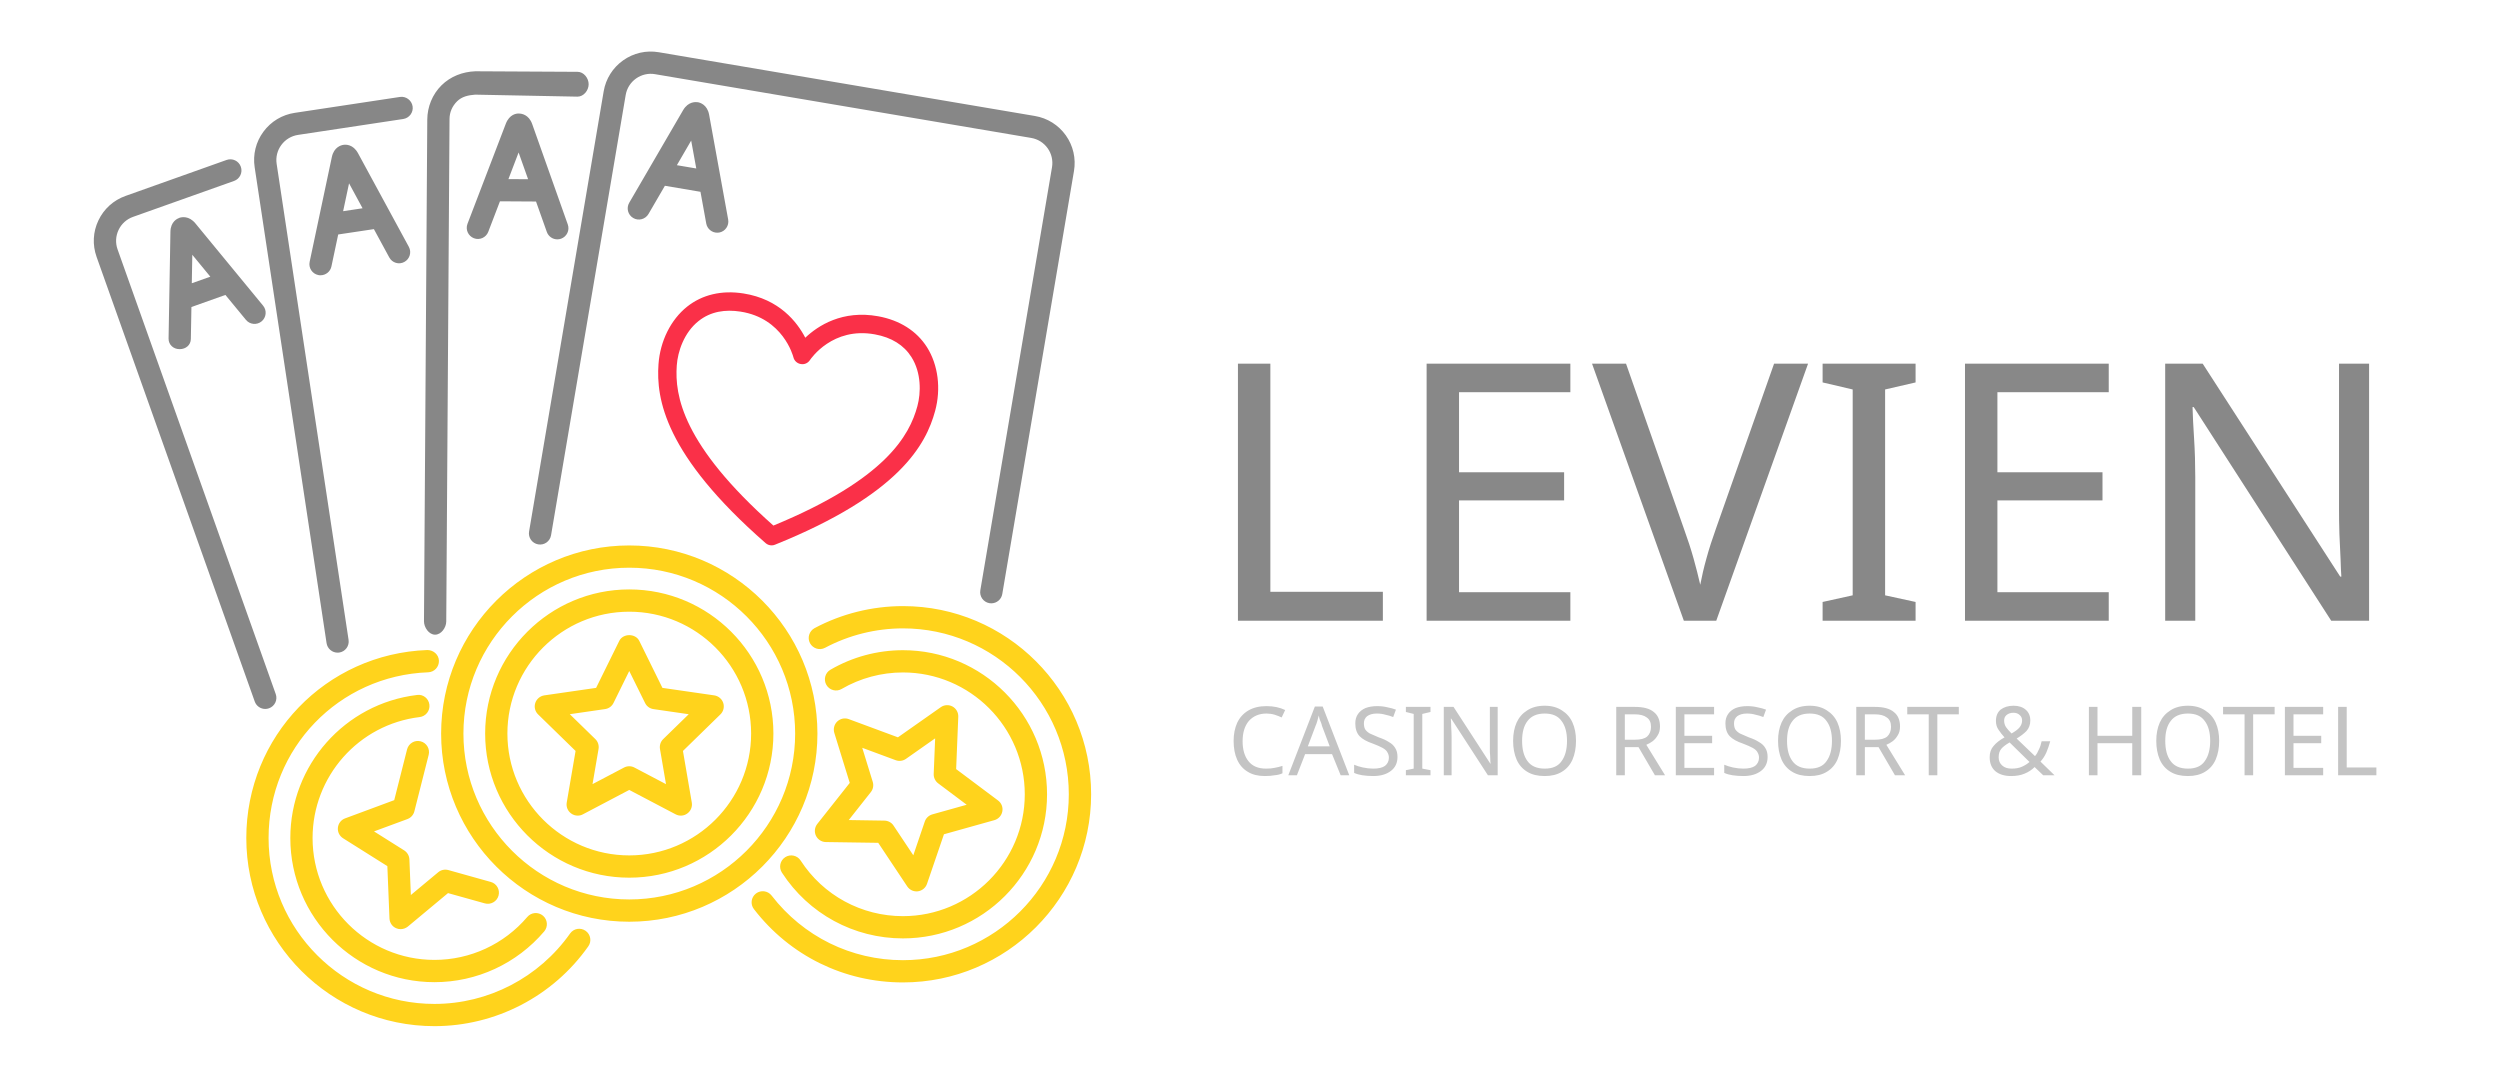
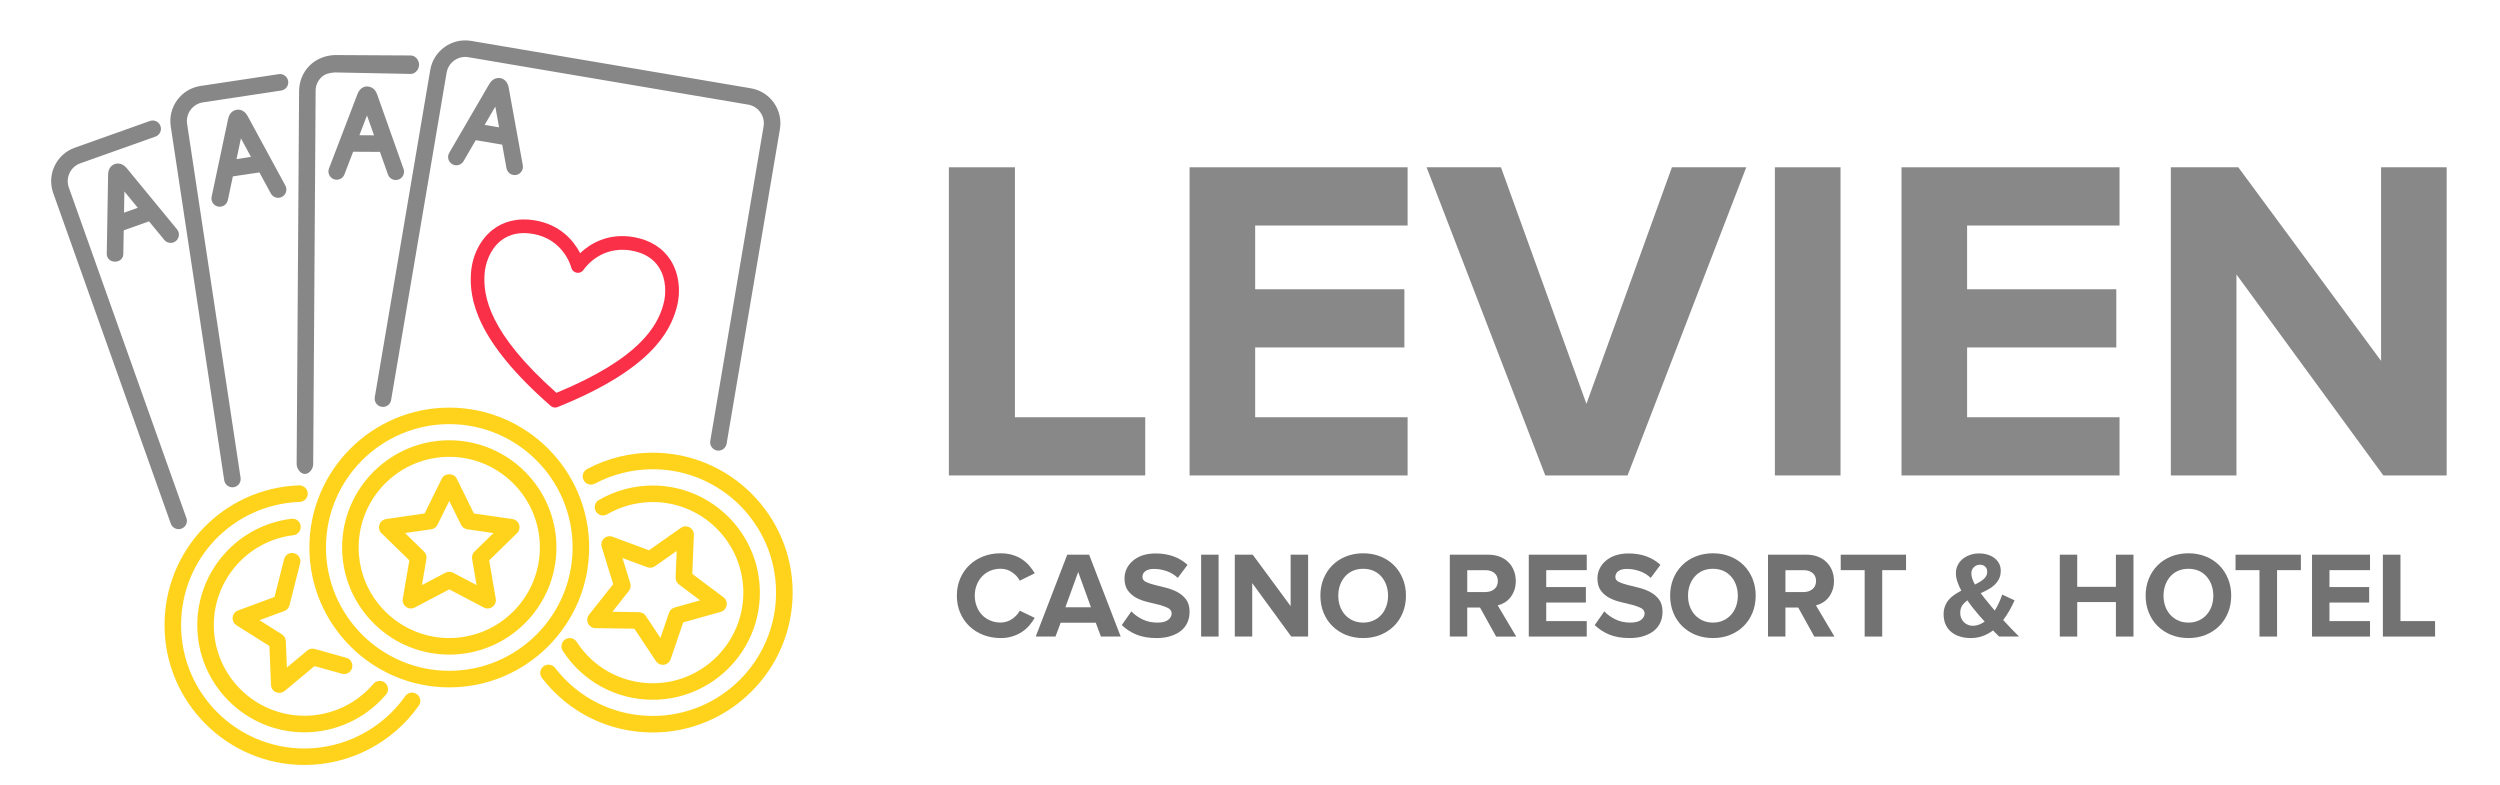
- <svg xmlns="http://www.w3.org/2000/svg" version="1.1" id="Layer_1" x="0px" y="0px" width="100px" height="43.364px" viewBox="0 0 100 43.364" style="enable-background:new 0 0 100 43.364;" xml:space="preserve">
+ <svg xmlns="http://www.w3.org/2000/svg" version="1.1" id="Layer_1" x="0px" y="0px" width="134.5px" height="42.182px" viewBox="0 1.182 134.5 42.182" enable-background="new 0 1.182 134.5 42.182" xml:space="preserve">
  <g>
    <g>
      <g>
-         <path style="fill:#FA3048;" d="M30.865,21.815c-0.087,0-0.173-0.031-0.241-0.091c-4.045-3.536-4.382-5.779-4.284-7.159     c0.065-0.921,0.493-1.78,1.145-2.299c0.604-0.48,1.382-0.665,2.252-0.528c1.439,0.226,2.149,1.145,2.474,1.771     c0.512-0.485,1.487-1.118,2.917-0.858l0,0c0.864,0.158,1.54,0.587,1.954,1.241c0.444,0.705,0.565,1.657,0.323,2.546     c-0.362,1.335-1.42,3.342-6.403,5.349C30.958,21.807,30.911,21.815,30.865,21.815z M27.942,12.842     c-0.582,0.463-0.832,1.22-0.871,1.775c-0.086,1.205,0.226,3.174,3.865,6.406c4.498-1.854,5.443-3.609,5.759-4.775     c0.146-0.537,0.161-1.334-0.236-1.963c-0.303-0.481-0.797-0.789-1.463-0.91c-1.692-0.31-2.56,0.972-2.598,1.027     c-0.08,0.122-0.222,0.188-0.37,0.159c-0.143-0.024-0.258-0.13-0.292-0.272c-0.017-0.063-0.418-1.559-2.113-1.824     C29.014,12.37,28.429,12.454,27.942,12.842z" />
+         <g>
+           <path fill="#FA3048" d="M29.865,23.108c-0.087,0-0.173-0.031-0.241-0.091c-4.045-3.536-4.382-5.779-4.284-7.159      c0.065-0.921,0.493-1.78,1.145-2.299c0.604-0.48,1.382-0.665,2.252-0.528c1.439,0.226,2.149,1.145,2.474,1.771      c0.512-0.485,1.487-1.118,2.917-0.858l0,0c0.864,0.158,1.54,0.587,1.954,1.241c0.444,0.705,0.565,1.657,0.323,2.546      c-0.362,1.335-1.42,3.342-6.403,5.349C29.958,23.1,29.911,23.108,29.865,23.108z M26.942,14.135      c-0.582,0.463-0.832,1.22-0.871,1.775c-0.086,1.205,0.226,3.174,3.865,6.406c4.498-1.854,5.443-3.609,5.759-4.775      c0.146-0.537,0.161-1.334-0.236-1.963c-0.303-0.481-0.797-0.789-1.463-0.91c-1.692-0.31-2.56,0.972-2.598,1.027      c-0.08,0.122-0.222,0.188-0.37,0.159c-0.143-0.024-0.258-0.13-0.292-0.272c-0.017-0.063-0.418-1.559-2.113-1.824      C28.014,13.663,27.429,13.747,26.942,14.135z" />
+         </g>
+       </g>
+     </g>
+     <g>
+       <g>
+         <path fill="#878787" d="M9.61,29.651c-0.183,0-0.355-0.113-0.42-0.296L2.863,11.567c-0.17-0.48-0.146-0.998,0.074-1.458     C3.156,9.648,3.542,9.3,4.022,9.13l4.042-1.439c0.233-0.082,0.487,0.038,0.569,0.271c0.083,0.231-0.039,0.487-0.27,0.569     L4.321,9.968c-0.257,0.092-0.462,0.277-0.578,0.522c-0.117,0.246-0.131,0.523-0.04,0.779l6.327,17.788     c0.082,0.232-0.039,0.486-0.271,0.568C9.71,29.643,9.659,29.651,9.61,29.651z M12.502,27.399c-0.215,0-0.405-0.158-0.439-0.379     L9.186,7.98C9.11,7.475,9.234,6.972,9.537,6.561c0.303-0.41,0.748-0.679,1.252-0.754l4.208-0.636     c0.236-0.038,0.469,0.13,0.507,0.375c0.037,0.244-0.131,0.469-0.375,0.507l-4.208,0.636c-0.268,0.041-0.506,0.184-0.667,0.402     c-0.162,0.219-0.229,0.489-0.188,0.756l2.877,19.041c0.037,0.243-0.131,0.471-0.374,0.507     C12.547,27.398,12.525,27.399,12.502,27.399z M16.404,26.68c-0.001,0-0.002,0-0.003,0c-0.245,0-0.444-0.293-0.442-0.539     l0.132-20.065c0.003-0.51,0.205-1.01,0.568-1.369c0.363-0.359,0.844-0.543,1.354-0.563l4.091,0.022     c0.246,0.001,0.444,0.253,0.442,0.499c-0.001,0.245-0.2,0.494-0.446,0.494c-0.001,0-0.002,0-0.002,0l-4.091-0.08     c-0.272,0.02-0.529,0.075-0.723,0.266c-0.193,0.192-0.301,0.434-0.303,0.706L16.85,26.154     C16.848,26.399,16.649,26.68,16.404,26.68z M38.652,25.426c-0.024,0-0.049-0.004-0.075-0.006     c-0.242-0.041-0.405-0.271-0.364-0.516L41.08,7.984c0.045-0.268-0.016-0.539-0.173-0.76c-0.157-0.221-0.392-0.369-0.66-0.414     L25.201,4.26c-0.267-0.046-0.538,0.017-0.76,0.174c-0.221,0.158-0.369,0.392-0.414,0.661l-2.985,17.608     c-0.041,0.243-0.269,0.407-0.514,0.365c-0.242-0.04-0.407-0.271-0.365-0.515l2.984-17.607c0.086-0.503,0.362-0.942,0.778-1.238     c0.415-0.295,0.92-0.411,1.425-0.326l15.045,2.55c0.503,0.085,0.943,0.361,1.239,0.777c0.294,0.416,0.41,0.922,0.325,1.425     l-2.868,16.921C39.055,25.271,38.865,25.426,38.652,25.426z M9.525,13.521c0.156,0.189,0.129,0.47-0.061,0.627     c-0.19,0.156-0.471,0.13-0.627-0.061L8.016,13.09l-1.359,0.484l-0.023,1.277c-0.003,0.244-0.202,0.408-0.445,0.408     c-0.003,0-0.005,0-0.008,0c-0.246,0-0.442-0.179-0.438-0.424l0.074-4.272c0.007-0.41,0.279-0.528,0.362-0.558     c0.083-0.028,0.375-0.094,0.636,0.222L9.525,13.521z M6.692,11.484l-0.02,1.139l0.741-0.263L6.692,11.484z M15.354,11.167     c0.117,0.216,0.037,0.486-0.179,0.603c-0.215,0.119-0.486,0.04-0.604-0.179l-0.615-1.133l-1.428,0.214l-0.271,1.279     c-0.044,0.209-0.229,0.353-0.436,0.353c-0.03,0-0.062-0.002-0.092-0.009c-0.241-0.052-0.395-0.289-0.343-0.529l0.888-4.193     c0.085-0.401,0.376-0.474,0.464-0.486c0.089-0.016,0.387-0.026,0.583,0.335L15.354,11.167z M12.962,8.626l-0.237,1.115     l0.778-0.117L12.962,8.626z M21.712,10.273c0.083,0.231-0.04,0.487-0.271,0.569c-0.05,0.018-0.1,0.025-0.149,0.025     c-0.183,0-0.354-0.114-0.419-0.296l-0.432-1.217l-1.443-0.009l-0.467,1.22c-0.088,0.229-0.344,0.347-0.575,0.257     c-0.229-0.089-0.345-0.347-0.257-0.575l1.533-4.004c0.147-0.383,0.433-0.418,0.533-0.408c0.088,0.001,0.386,0.034,0.523,0.421     L21.712,10.273z M19.337,8.457l0.787,0.005l-0.38-1.07L19.337,8.457z M28.127,10.076c0.043,0.242-0.117,0.475-0.359,0.519     c-0.026,0.004-0.054,0.006-0.08,0.006c-0.21,0-0.398-0.151-0.438-0.366l-0.231-1.27l-1.423-0.241l-0.657,1.129     c-0.125,0.213-0.397,0.286-0.609,0.161c-0.213-0.124-0.285-0.396-0.162-0.609L26.324,5.7c0.207-0.355,0.507-0.33,0.591-0.318     c0.088,0.016,0.376,0.097,0.45,0.5L28.127,10.076z M26.075,7.901l0.776,0.131l-0.204-1.116L26.075,7.901z" />
+       </g>
+     </g>
+     <g>
+       <g>
+         <g>
+           <path fill="#FFD31C" d="M16.378,42.338c-4.15,0-7.526-3.375-7.526-7.524c0-4.065,3.183-7.371,7.245-7.521      c0.241,0.002,0.452,0.184,0.46,0.429c0.009,0.247-0.183,0.454-0.429,0.463c-3.58,0.132-6.385,3.043-6.385,6.629      c0,3.658,2.976,6.636,6.634,6.636c2.154,0,4.184-1.055,5.427-2.818c0.142-0.2,0.419-0.248,0.621-0.105      c0.201,0.141,0.25,0.421,0.107,0.62C21.124,41.145,18.822,42.338,16.378,42.338z M35.118,40.59      c-2.351,0-4.523-1.067-5.961-2.932c-0.151-0.195-0.114-0.475,0.081-0.625c0.194-0.148,0.475-0.113,0.625,0.08      c1.269,1.643,3.184,2.586,5.256,2.586c3.657,0,6.633-2.978,6.633-6.636s-2.976-6.636-6.633-6.636      c-1.087,0-2.165,0.27-3.116,0.775c-0.218,0.117-0.486,0.032-0.603-0.183c-0.115-0.216-0.033-0.485,0.185-0.604      c1.079-0.574,2.3-0.879,3.535-0.879c4.148,0,7.525,3.375,7.525,7.525C42.643,37.213,39.266,40.59,35.118,40.59z M16.378,40.581      c-3.18,0-5.765-2.586-5.765-5.767c0-2.915,2.179-5.374,5.068-5.722c0.246-0.037,0.466,0.144,0.495,0.387      c0.03,0.246-0.145,0.467-0.389,0.497c-2.441,0.293-4.284,2.374-4.284,4.838c0,2.688,2.187,4.875,4.875,4.875      c1.43,0,2.785-0.626,3.713-1.717c0.159-0.188,0.439-0.21,0.628-0.052c0.188,0.16,0.209,0.44,0.05,0.629      C19.671,39.838,18.07,40.581,16.378,40.581z M35.118,38.829c-1.963,0-3.773-0.982-4.841-2.631      c-0.134-0.207-0.076-0.482,0.131-0.617c0.206-0.135,0.483-0.074,0.617,0.133c0.903,1.395,2.434,2.226,4.093,2.226      c2.687,0,4.873-2.188,4.873-4.873c0-2.688-2.187-4.875-4.873-4.875c-0.864,0-1.711,0.229-2.452,0.66      c-0.212,0.125-0.486,0.053-0.61-0.161c-0.123-0.211-0.052-0.484,0.162-0.607c0.877-0.512,1.879-0.781,2.9-0.781      c3.179,0,5.764,2.587,5.764,5.766C40.881,36.243,38.296,38.829,35.118,38.829z M15.025,38.459c-0.061,0-0.124-0.013-0.181-0.039      c-0.156-0.066-0.257-0.217-0.265-0.389l-0.085-2.094l-1.773-1.116c-0.143-0.091-0.223-0.254-0.205-0.424      c0.018-0.169,0.129-0.312,0.288-0.37l1.965-0.729l0.514-2.031c0.061-0.238,0.305-0.387,0.542-0.322      c0.238,0.059,0.382,0.303,0.322,0.541l-0.572,2.258c-0.036,0.144-0.139,0.258-0.276,0.311l-1.338,0.494l1.207,0.76      c0.124,0.08,0.202,0.214,0.208,0.361l0.058,1.424l1.097-0.913c0.112-0.095,0.264-0.124,0.405-0.085l1.696,0.475      c0.237,0.064,0.375,0.313,0.309,0.549c-0.065,0.236-0.314,0.375-0.548,0.309l-1.472-0.411l-1.61,1.341      C15.229,38.422,15.128,38.459,15.025,38.459z M24.17,38.163c-4.149,0-7.525-3.377-7.525-7.527c0-4.148,3.376-7.524,7.525-7.524      c4.151,0,7.527,3.376,7.527,7.524C31.697,34.786,28.321,38.163,24.17,38.163z M24.17,24c-3.657,0-6.633,2.978-6.633,6.635      c0,3.658,2.976,6.636,6.633,6.636c3.659,0,6.636-2.978,6.636-6.636S27.829,24,24.17,24z M35.661,36.95      c-0.148,0-0.287-0.074-0.371-0.199l-1.161-1.744l-2.097-0.031c-0.167-0.002-0.322-0.102-0.395-0.254      c-0.072-0.153-0.052-0.334,0.053-0.469l1.3-1.644l-0.618-2.002c-0.049-0.162-0.003-0.339,0.119-0.455      c0.124-0.116,0.302-0.153,0.461-0.094l1.965,0.728l1.714-1.205c0.14-0.099,0.321-0.107,0.469-0.027      c0.149,0.082,0.238,0.24,0.231,0.41l-0.085,2.094l1.677,1.256c0.136,0.104,0.203,0.271,0.17,0.438      c-0.031,0.168-0.155,0.303-0.317,0.349l-2.018,0.565l-0.678,1.982c-0.055,0.161-0.196,0.275-0.365,0.299      C35.699,36.946,35.681,36.95,35.661,36.95z M32.95,34.094l1.428,0.023c0.146,0.004,0.283,0.075,0.363,0.198l0.791,1.188      l0.46-1.352c0.047-0.138,0.16-0.244,0.302-0.285l1.374-0.385l-1.141-0.855c-0.117-0.088-0.184-0.229-0.179-0.375l0.058-1.426      l-1.167,0.82c-0.12,0.084-0.273,0.105-0.411,0.055l-1.338-0.496l0.42,1.362c0.043,0.142,0.015,0.293-0.076,0.408L32.95,34.094z       M24.17,36.4c-3.178,0-5.764-2.586-5.764-5.765c0-3.18,2.586-5.766,5.764-5.766c3.18,0,5.766,2.586,5.766,5.766      C29.936,33.814,27.35,36.4,24.17,36.4z M24.17,25.76c-2.687,0-4.874,2.188-4.874,4.875c0,2.687,2.187,4.873,4.874,4.873      c2.689,0,4.875-2.188,4.875-4.873C29.044,27.948,26.859,25.76,24.17,25.76z M22.109,33.918c-0.092,0-0.185-0.028-0.262-0.086      c-0.138-0.1-0.207-0.268-0.178-0.436l0.354-2.066l-1.5-1.463c-0.121-0.117-0.165-0.293-0.112-0.455      c0.052-0.16,0.192-0.279,0.36-0.305l2.073-0.3l0.927-1.88c0.151-0.307,0.649-0.307,0.8,0l0.926,1.88l2.074,0.3      c0.168,0.025,0.307,0.145,0.359,0.305c0.052,0.162,0.008,0.338-0.113,0.455l-1.499,1.463l0.354,2.066      c0.028,0.168-0.041,0.336-0.179,0.436c-0.136,0.102-0.318,0.113-0.468,0.033L24.17,32.89l-1.854,0.976      C22.251,33.902,22.18,33.918,22.109,33.918z M24.17,31.943c0.071,0,0.143,0.017,0.208,0.052l1.262,0.664l-0.241-1.406      c-0.023-0.144,0.023-0.293,0.128-0.395l1.022-0.996l-1.411-0.205c-0.145-0.021-0.271-0.111-0.335-0.244l-0.633-1.279      l-0.63,1.279c-0.065,0.133-0.191,0.223-0.335,0.243l-1.413,0.205l1.022,0.996c0.105,0.103,0.152,0.251,0.128,0.394l-0.241,1.408      l1.262-0.664C24.027,31.959,24.099,31.943,24.17,31.943z M23.14,29.315h0.006H23.14z" />
+         </g>
      </g>
    </g>
  </g>
  <g>
-     <g>
-       <path style="fill:#878787;" d="M10.61,28.358c-0.183,0-0.355-0.113-0.42-0.296L3.863,10.274c-0.17-0.48-0.146-0.998,0.074-1.458    c0.219-0.461,0.605-0.809,1.085-0.979l4.042-1.439c0.233-0.082,0.487,0.038,0.569,0.271c0.083,0.231-0.039,0.487-0.27,0.569    L5.321,8.675C5.064,8.767,4.859,8.952,4.743,9.197C4.626,9.443,4.612,9.72,4.703,9.976l6.327,17.788    c0.082,0.233-0.039,0.486-0.271,0.568C10.71,28.35,10.659,28.358,10.61,28.358z M13.502,26.106c-0.215,0-0.405-0.158-0.439-0.379    l-2.877-19.04c-0.076-0.505,0.048-1.008,0.351-1.419c0.303-0.41,0.748-0.679,1.252-0.754l4.208-0.636    c0.236-0.038,0.469,0.13,0.507,0.375c0.037,0.244-0.131,0.469-0.375,0.507l-4.208,0.636c-0.268,0.041-0.506,0.184-0.667,0.402    c-0.162,0.219-0.229,0.489-0.188,0.756l2.877,19.041c0.037,0.244-0.131,0.471-0.374,0.507    C13.547,26.105,13.525,26.106,13.502,26.106z M17.404,25.387c-0.001,0-0.002,0-0.003,0c-0.245,0-0.444-0.293-0.442-0.539    l0.132-20.065c0.003-0.51,0.205-1.01,0.568-1.369c0.363-0.359,0.844-0.543,1.354-0.563l4.091,0.022    c0.246,0.001,0.444,0.253,0.442,0.499c-0.001,0.245-0.2,0.494-0.446,0.494c-0.001,0-0.002,0-0.002,0l-4.091-0.08    c-0.272,0.02-0.529,0.075-0.723,0.266c-0.193,0.192-0.301,0.434-0.303,0.706L17.85,24.861    C17.848,25.106,17.649,25.387,17.404,25.387z M39.652,24.133c-0.024,0-0.049-0.003-0.075-0.006    c-0.242-0.041-0.405-0.271-0.364-0.515L42.08,6.691c0.045-0.268-0.016-0.539-0.173-0.76c-0.157-0.221-0.392-0.369-0.66-0.414    l-15.046-2.55c-0.267-0.046-0.538,0.017-0.76,0.174c-0.221,0.158-0.369,0.392-0.414,0.661L22.042,21.41    c-0.041,0.243-0.269,0.407-0.514,0.365c-0.242-0.04-0.407-0.271-0.365-0.514l2.984-17.608c0.086-0.503,0.362-0.942,0.778-1.238    c0.415-0.295,0.92-0.411,1.425-0.326l15.045,2.55C41.898,4.724,42.338,5,42.634,5.416c0.294,0.416,0.41,0.922,0.325,1.425    l-2.868,16.921C40.055,23.978,39.865,24.133,39.652,24.133z M10.525,12.228c0.156,0.189,0.129,0.47-0.061,0.627    c-0.19,0.156-0.471,0.13-0.627-0.061l-0.821-0.997l-1.359,0.484l-0.023,1.277c-0.003,0.244-0.202,0.408-0.445,0.408    c-0.003,0-0.005,0-0.008,0c-0.246,0-0.442-0.179-0.438-0.424l0.074-4.272C6.824,8.86,7.096,8.742,7.179,8.712    c0.083-0.028,0.375-0.094,0.636,0.222L10.525,12.228z M7.692,10.191l-0.02,1.139l0.741-0.263L7.692,10.191z M16.354,9.874    c0.117,0.216,0.037,0.486-0.179,0.603c-0.215,0.119-0.486,0.04-0.604-0.179l-0.615-1.133l-1.428,0.214l-0.271,1.279    c-0.044,0.209-0.229,0.353-0.436,0.353c-0.03,0-0.062-0.002-0.092-0.009c-0.241-0.052-0.395-0.289-0.343-0.529l0.888-4.193    c0.085-0.401,0.376-0.474,0.464-0.486c0.089-0.016,0.387-0.026,0.583,0.335L16.354,9.874z M13.962,7.333l-0.237,1.115l0.778-0.117    L13.962,7.333z M22.712,8.98c0.083,0.231-0.04,0.487-0.271,0.569c-0.05,0.018-0.1,0.025-0.149,0.025    c-0.183,0-0.354-0.114-0.419-0.296l-0.432-1.217l-1.443-0.009l-0.467,1.22c-0.088,0.229-0.344,0.347-0.575,0.257    c-0.229-0.089-0.345-0.347-0.257-0.575l1.533-4.004c0.147-0.383,0.433-0.418,0.533-0.408c0.088,0.001,0.386,0.034,0.523,0.421    L22.712,8.98z M20.337,7.164l0.787,0.005l-0.38-1.07L20.337,7.164z M29.127,8.783c0.043,0.242-0.117,0.475-0.359,0.519    c-0.026,0.004-0.054,0.006-0.08,0.006c-0.21,0-0.398-0.151-0.438-0.366l-0.231-1.27l-1.423-0.241L25.939,8.56    c-0.125,0.213-0.397,0.286-0.609,0.161c-0.213-0.124-0.285-0.396-0.162-0.609l2.156-3.705c0.207-0.355,0.507-0.33,0.591-0.318    c0.088,0.016,0.376,0.097,0.45,0.5L29.127,8.783z M27.075,6.608l0.776,0.131l-0.204-1.116L27.075,6.608z" />
+     <g enable-background="new    ">
+       <path fill="#888888" d="M51.049,26.761V10.182h3.554V23.63h7.011v3.131H51.049z" />
+       <path fill="#888888" d="M63.999,26.761V10.182h11.73v3.133h-8.201v3.429h8.028v3.131h-8.028v3.755h8.201v3.131H63.999z" />
+       <path fill="#888888" d="M83.137,26.761L76.75,10.182h4.001l4.599,12.727l4.599-12.727h4l-6.386,16.579H83.137z" />
+       <path fill="#888888" d="M95.489,26.761V10.182h3.531v16.579H95.489z" />
+       <path fill="#888888" d="M102.301,26.761V10.182h11.73v3.133h-8.201v3.429h8.027v3.131h-8.027v3.755h8.201v3.131H102.301z" />
+       <path fill="#888888" d="M128.224,26.761l-7.903-10.813v10.813h-3.53V10.182h3.63l7.681,10.414V10.182h3.529v16.579H128.224z" />
+     </g>
+     <g enable-background="new    ">
+       <path fill="#727272" d="M53.831,35.51c-0.33,0-0.639-0.058-0.925-0.166c-0.287-0.111-0.535-0.266-0.746-0.465    c-0.212-0.202-0.378-0.441-0.499-0.721c-0.121-0.28-0.182-0.59-0.182-0.931c0-0.337,0.061-0.647,0.182-0.927    c0.121-0.28,0.287-0.519,0.499-0.721c0.211-0.199,0.459-0.354,0.746-0.466c0.286-0.111,0.595-0.164,0.925-0.164    c0.242,0,0.458,0.03,0.65,0.091c0.192,0.057,0.362,0.138,0.513,0.238c0.149,0.102,0.279,0.22,0.391,0.348    c0.107,0.131,0.203,0.263,0.284,0.4l-0.807,0.396c-0.093-0.18-0.232-0.331-0.418-0.456c-0.184-0.124-0.388-0.185-0.613-0.185    c-0.203,0-0.388,0.037-0.558,0.107c-0.171,0.074-0.317,0.176-0.44,0.307c-0.122,0.128-0.219,0.283-0.286,0.459    c-0.069,0.175-0.104,0.367-0.104,0.572c0,0.209,0.034,0.401,0.104,0.579c0.067,0.18,0.164,0.331,0.286,0.459    c0.123,0.129,0.27,0.229,0.44,0.3c0.17,0.075,0.354,0.111,0.558,0.111c0.226,0,0.43-0.064,0.613-0.186    c0.186-0.125,0.325-0.276,0.418-0.454l0.807,0.388c-0.081,0.138-0.177,0.269-0.284,0.4c-0.111,0.129-0.241,0.246-0.391,0.347    c-0.15,0.102-0.32,0.183-0.513,0.243C54.289,35.48,54.073,35.51,53.831,35.51z" />
+       <path fill="#727272" d="M59.229,35.429l-0.277-0.745h-1.889l-0.278,0.745h-1.063l1.696-4.405h1.177l1.698,4.405H59.229z     M58.007,31.955l-0.688,1.897h1.375L58.007,31.955z" />
+       <path fill="#727272" d="M62.229,35.51c-0.428,0-0.795-0.064-1.101-0.192s-0.563-0.297-0.775-0.509l0.515-0.735    c0.153,0.166,0.352,0.307,0.586,0.425c0.24,0.118,0.51,0.179,0.814,0.179c0.265,0,0.456-0.05,0.581-0.148    c0.123-0.102,0.186-0.212,0.186-0.34s-0.064-0.227-0.188-0.293c-0.125-0.064-0.283-0.121-0.468-0.172    c-0.189-0.048-0.392-0.099-0.612-0.149c-0.221-0.05-0.423-0.124-0.611-0.219c-0.188-0.098-0.344-0.229-0.469-0.394    c-0.125-0.165-0.188-0.388-0.188-0.664c0-0.186,0.039-0.357,0.115-0.52c0.077-0.161,0.188-0.303,0.332-0.425    c0.143-0.124,0.317-0.222,0.523-0.293c0.209-0.067,0.441-0.104,0.7-0.104c0.701,0,1.274,0.206,1.72,0.614l-0.523,0.7    c-0.182-0.165-0.384-0.29-0.608-0.367c-0.224-0.074-0.448-0.115-0.673-0.115c-0.198,0-0.354,0.041-0.46,0.118    c-0.108,0.081-0.162,0.186-0.162,0.316c0,0.115,0.063,0.206,0.188,0.267c0.129,0.061,0.283,0.115,0.473,0.162    c0.187,0.047,0.39,0.098,0.609,0.151c0.217,0.055,0.421,0.132,0.608,0.232c0.188,0.099,0.345,0.232,0.47,0.397    c0.126,0.17,0.188,0.389,0.188,0.661c0,0.202-0.036,0.392-0.108,0.563c-0.073,0.172-0.184,0.319-0.332,0.444    c-0.149,0.125-0.335,0.226-0.558,0.297C62.783,35.473,62.523,35.51,62.229,35.51z" />
+       <path fill="#727272" d="M64.621,35.429v-4.405h0.939v4.405H64.621z" />
+       <path fill="#727272" d="M69.47,35.429l-2.1-2.875v2.875h-0.938v-4.405h0.964l2.04,2.767v-2.767h0.941v4.405H69.47z" />
+       <path fill="#727272" d="M73.342,35.51c-0.335,0-0.644-0.058-0.927-0.168c-0.279-0.115-0.523-0.271-0.728-0.473    c-0.206-0.202-0.366-0.444-0.48-0.725c-0.114-0.279-0.17-0.587-0.17-0.917s0.056-0.633,0.17-0.913    c0.114-0.279,0.274-0.522,0.48-0.725c0.204-0.203,0.448-0.36,0.728-0.472c0.283-0.111,0.592-0.168,0.927-0.168    c0.331,0,0.638,0.057,0.917,0.168c0.283,0.111,0.525,0.269,0.731,0.472c0.206,0.202,0.364,0.445,0.479,0.725    c0.115,0.28,0.172,0.583,0.172,0.913s-0.057,0.638-0.172,0.917c-0.114,0.28-0.272,0.522-0.479,0.725s-0.448,0.357-0.731,0.473    C73.979,35.453,73.673,35.51,73.342,35.51z M73.342,34.677c0.202,0,0.386-0.036,0.552-0.114c0.165-0.074,0.305-0.176,0.42-0.304    c0.113-0.127,0.204-0.279,0.267-0.454c0.063-0.176,0.097-0.368,0.097-0.577c0-0.205-0.034-0.397-0.097-0.572    c-0.063-0.176-0.153-0.331-0.267-0.459c-0.115-0.131-0.255-0.232-0.42-0.307c-0.166-0.07-0.35-0.107-0.552-0.107    c-0.208,0-0.394,0.037-0.56,0.107c-0.165,0.074-0.303,0.176-0.418,0.307c-0.113,0.128-0.204,0.283-0.269,0.459    c-0.064,0.175-0.095,0.367-0.095,0.572c0,0.209,0.03,0.401,0.095,0.577c0.064,0.175,0.155,0.327,0.269,0.454    c0.115,0.128,0.253,0.229,0.418,0.304C72.948,34.641,73.134,34.677,73.342,34.677z" />
+       <path fill="#727272" d="M80.491,35.429l-0.867-1.563h-0.687v1.563H78v-4.405h2.061c0.23,0,0.436,0.034,0.619,0.104    c0.183,0.07,0.339,0.168,0.468,0.297c0.131,0.128,0.229,0.279,0.297,0.451c0.069,0.176,0.104,0.364,0.104,0.566    c0,0.195-0.029,0.364-0.086,0.516c-0.058,0.148-0.132,0.279-0.222,0.388c-0.089,0.107-0.193,0.196-0.312,0.263    c-0.114,0.067-0.232,0.115-0.352,0.142l0.997,1.679H80.491z M79.928,33.033c0.186,0,0.341-0.054,0.467-0.158    c0.127-0.104,0.189-0.249,0.189-0.438c0-0.182-0.063-0.323-0.189-0.428c-0.126-0.102-0.281-0.152-0.467-0.152h-0.99v1.177H79.928z    " />
+       <path fill="#727272" d="M82.248,35.429v-4.405h3.119v0.832h-2.18v0.91h2.133v0.833h-2.133v0.998h2.18v0.832H82.248z" />
+       <path fill="#727272" d="M87.674,35.51c-0.429,0-0.796-0.064-1.103-0.192c-0.306-0.128-0.563-0.297-0.775-0.509l0.516-0.735    c0.153,0.166,0.351,0.307,0.587,0.425c0.238,0.118,0.509,0.179,0.813,0.179c0.265,0,0.457-0.05,0.582-0.148    c0.122-0.102,0.185-0.212,0.185-0.34s-0.063-0.227-0.188-0.293c-0.125-0.064-0.283-0.121-0.469-0.172    c-0.188-0.048-0.392-0.099-0.611-0.149c-0.221-0.05-0.423-0.124-0.612-0.219c-0.187-0.098-0.344-0.229-0.469-0.394    c-0.124-0.165-0.188-0.388-0.188-0.664c0-0.186,0.039-0.357,0.117-0.52c0.075-0.161,0.187-0.303,0.33-0.425    c0.143-0.124,0.318-0.222,0.524-0.293c0.208-0.067,0.44-0.104,0.701-0.104c0.7,0,1.273,0.206,1.718,0.614l-0.521,0.7    c-0.183-0.165-0.385-0.29-0.608-0.367c-0.225-0.074-0.45-0.115-0.675-0.115c-0.197,0-0.352,0.041-0.46,0.118    c-0.107,0.081-0.162,0.186-0.162,0.316c0,0.115,0.064,0.206,0.189,0.267c0.128,0.061,0.283,0.115,0.472,0.162    c0.188,0.047,0.392,0.098,0.609,0.151c0.218,0.055,0.422,0.132,0.608,0.232c0.188,0.099,0.346,0.232,0.471,0.397    c0.127,0.17,0.189,0.389,0.189,0.661c0,0.202-0.038,0.392-0.11,0.563c-0.073,0.172-0.184,0.319-0.332,0.444    c-0.147,0.125-0.333,0.226-0.556,0.297C88.226,35.473,87.967,35.51,87.674,35.51z" />
+       <path fill="#727272" d="M92.159,35.51c-0.336,0-0.644-0.058-0.927-0.168c-0.28-0.115-0.524-0.271-0.729-0.473    c-0.205-0.202-0.365-0.444-0.48-0.725c-0.113-0.279-0.17-0.587-0.17-0.917s0.057-0.633,0.17-0.913    c0.115-0.279,0.275-0.522,0.48-0.725c0.204-0.203,0.448-0.36,0.729-0.472c0.283-0.111,0.591-0.168,0.927-0.168    c0.33,0,0.638,0.057,0.917,0.168c0.282,0.111,0.525,0.269,0.73,0.472c0.206,0.202,0.364,0.445,0.479,0.725    c0.114,0.28,0.172,0.583,0.172,0.913s-0.058,0.638-0.172,0.917c-0.115,0.28-0.273,0.522-0.479,0.725    c-0.205,0.202-0.448,0.357-0.73,0.473C92.797,35.453,92.489,35.51,92.159,35.51z M92.159,34.677c0.202,0,0.386-0.036,0.551-0.114    c0.166-0.074,0.305-0.176,0.42-0.304c0.115-0.127,0.204-0.279,0.269-0.454c0.062-0.176,0.096-0.368,0.096-0.577    c0-0.205-0.034-0.397-0.096-0.572c-0.064-0.176-0.153-0.331-0.269-0.459c-0.115-0.131-0.254-0.232-0.42-0.307    c-0.165-0.07-0.349-0.107-0.551-0.107c-0.209,0-0.395,0.037-0.56,0.107c-0.165,0.074-0.304,0.176-0.418,0.307    c-0.114,0.128-0.205,0.283-0.27,0.459c-0.064,0.175-0.095,0.367-0.095,0.572c0,0.209,0.03,0.401,0.095,0.577    c0.064,0.175,0.155,0.327,0.27,0.454c0.114,0.128,0.253,0.229,0.418,0.304C91.765,34.641,91.95,34.677,92.159,34.677z" />
+       <path fill="#727272" d="M97.608,35.429l-0.864-1.563h-0.688v1.563h-0.938v-4.405h2.063c0.229,0,0.436,0.034,0.617,0.104    c0.183,0.07,0.34,0.168,0.469,0.297c0.132,0.128,0.229,0.279,0.298,0.451c0.069,0.176,0.103,0.364,0.103,0.566    c0,0.195-0.03,0.364-0.087,0.516c-0.058,0.148-0.13,0.279-0.22,0.388c-0.091,0.107-0.194,0.196-0.312,0.263    c-0.116,0.067-0.234,0.115-0.352,0.142l0.997,1.679H97.608z M97.048,33.033c0.186,0,0.341-0.054,0.468-0.158    c0.123-0.104,0.188-0.249,0.188-0.438c0-0.182-0.064-0.323-0.188-0.428c-0.127-0.102-0.282-0.152-0.468-0.152h-0.991v1.177H97.048    z" />
+       <path fill="#727272" d="M100.319,35.429v-3.573H99.03v-0.832h3.515v0.832h-1.282v3.573H100.319z" />
+       <path fill="#727272" d="M107.552,35.429c-0.091-0.087-0.202-0.198-0.33-0.331c-0.165,0.129-0.35,0.229-0.546,0.301    c-0.199,0.074-0.418,0.111-0.656,0.111c-0.202,0-0.392-0.027-0.567-0.081c-0.176-0.051-0.331-0.132-0.462-0.236    c-0.134-0.107-0.236-0.238-0.312-0.4c-0.074-0.162-0.113-0.348-0.113-0.56c0-0.165,0.026-0.313,0.077-0.445    c0.051-0.128,0.12-0.245,0.208-0.347c0.089-0.102,0.19-0.189,0.305-0.267c0.115-0.078,0.236-0.148,0.362-0.216    c-0.088-0.161-0.158-0.323-0.211-0.482c-0.054-0.158-0.08-0.313-0.08-0.461c0-0.151,0.032-0.29,0.094-0.418s0.148-0.24,0.26-0.334    c0.112-0.095,0.246-0.169,0.397-0.222c0.151-0.059,0.32-0.085,0.506-0.085c0.153,0,0.3,0.021,0.441,0.064    c0.142,0.04,0.265,0.101,0.371,0.182c0.104,0.077,0.188,0.175,0.251,0.29c0.063,0.114,0.093,0.246,0.093,0.397    c0,0.165-0.03,0.311-0.093,0.435c-0.063,0.121-0.144,0.232-0.244,0.327c-0.102,0.095-0.216,0.179-0.344,0.246    c-0.129,0.07-0.26,0.138-0.397,0.198c0.066,0.089,0.131,0.176,0.195,0.257c0.063,0.08,0.124,0.155,0.182,0.22    c0.124,0.157,0.249,0.313,0.378,0.458c0.091-0.146,0.172-0.294,0.238-0.445c0.069-0.148,0.124-0.286,0.164-0.415l0.667,0.311    c-0.079,0.175-0.17,0.354-0.271,0.536c-0.101,0.178-0.216,0.354-0.343,0.522c0.131,0.145,0.269,0.29,0.409,0.438    c0.142,0.148,0.288,0.301,0.443,0.452H107.552z M106.14,34.849c0.114,0,0.224-0.02,0.33-0.061c0.104-0.04,0.206-0.095,0.304-0.165    c-0.102-0.111-0.196-0.216-0.28-0.313c-0.087-0.098-0.154-0.182-0.209-0.249c-0.074-0.088-0.149-0.179-0.226-0.28    c-0.074-0.098-0.146-0.198-0.216-0.3c-0.114,0.084-0.209,0.179-0.279,0.283c-0.069,0.107-0.104,0.236-0.104,0.391    c0,0.104,0.018,0.202,0.056,0.287c0.038,0.087,0.087,0.158,0.149,0.219c0.061,0.062,0.132,0.104,0.215,0.139    C105.959,34.833,106.047,34.849,106.14,34.849z M106.059,32.036c0,0.087,0.018,0.182,0.051,0.282    c0.033,0.102,0.08,0.206,0.142,0.311c0.186-0.088,0.342-0.186,0.468-0.29c0.129-0.107,0.192-0.239,0.192-0.404    c0-0.114-0.037-0.206-0.111-0.27c-0.073-0.067-0.168-0.102-0.277-0.102c-0.127,0-0.238,0.044-0.327,0.132    C106.106,31.779,106.059,31.894,106.059,32.036z" />
+       <path fill="#727272" d="M113.836,35.429v-1.856h-2.081v1.856h-0.938v-4.405h0.938v1.729h2.081v-1.729h0.945v4.405H113.836z" />
+       <path fill="#727272" d="M117.74,35.51c-0.333,0-0.644-0.058-0.925-0.168c-0.281-0.115-0.524-0.271-0.729-0.473    c-0.206-0.202-0.364-0.444-0.479-0.725c-0.115-0.279-0.172-0.587-0.172-0.917s0.057-0.633,0.172-0.913    c0.114-0.279,0.272-0.522,0.479-0.725c0.205-0.203,0.448-0.36,0.729-0.472s0.592-0.168,0.925-0.168    c0.331,0,0.638,0.057,0.919,0.168s0.525,0.269,0.729,0.472c0.206,0.202,0.363,0.445,0.479,0.725    c0.115,0.28,0.172,0.583,0.172,0.913s-0.057,0.638-0.172,0.917c-0.115,0.28-0.272,0.522-0.479,0.725    c-0.204,0.202-0.448,0.357-0.729,0.473C118.378,35.453,118.071,35.51,117.74,35.51z M117.74,34.677    c0.202,0,0.388-0.036,0.553-0.114c0.166-0.074,0.304-0.176,0.419-0.304c0.113-0.127,0.204-0.279,0.269-0.454    c0.063-0.176,0.095-0.368,0.095-0.577c0-0.205-0.032-0.397-0.095-0.572c-0.064-0.176-0.155-0.331-0.269-0.459    c-0.115-0.131-0.253-0.232-0.419-0.307c-0.165-0.07-0.351-0.107-0.553-0.107c-0.207,0-0.393,0.037-0.558,0.107    c-0.165,0.074-0.305,0.176-0.42,0.307c-0.114,0.128-0.204,0.283-0.268,0.459c-0.064,0.175-0.096,0.367-0.096,0.572    c0,0.209,0.031,0.401,0.096,0.577c0.063,0.175,0.153,0.327,0.268,0.454c0.115,0.128,0.255,0.229,0.42,0.304    C117.348,34.641,117.533,34.677,117.74,34.677z" />
+       <path fill="#727272" d="M121.56,35.429v-3.573h-1.288v-0.832h3.515v0.832h-1.281v3.573H121.56z" />
+       <path fill="#727272" d="M124.387,35.429v-4.405h3.12v0.832h-2.182v0.91h2.136v0.833h-2.136v0.998h2.182v0.832H124.387z" />
+       <path fill="#727272" d="M128.199,35.429v-4.405h0.946v3.573h1.862v0.832H128.199z" />
    </g>
  </g>
-   <g>
-     <g>
-       <g>
-         <path style="fill:#FFD31C;" d="M17.378,41.046c-4.15,0-7.526-3.375-7.526-7.525c0-4.066,3.183-7.371,7.245-7.52     c0.241,0.002,0.452,0.183,0.46,0.428c0.009,0.247-0.183,0.454-0.429,0.463c-3.58,0.132-6.385,3.043-6.385,6.629     c0,3.658,2.976,6.636,6.634,6.636c2.154,0,4.184-1.055,5.427-2.818c0.142-0.201,0.419-0.248,0.621-0.106     c0.201,0.141,0.25,0.421,0.107,0.62C22.124,39.852,19.822,41.046,17.378,41.046z M36.118,39.297     c-2.351,0-4.523-1.067-5.961-2.932c-0.151-0.194-0.114-0.474,0.081-0.624c0.194-0.149,0.475-0.114,0.625,0.08     c1.269,1.642,3.184,2.586,5.256,2.586c3.657,0,6.633-2.978,6.633-6.636s-2.976-6.636-6.633-6.636     c-1.087,0-2.165,0.27-3.116,0.776c-0.218,0.117-0.486,0.032-0.603-0.183c-0.115-0.216-0.033-0.485,0.185-0.604     c1.079-0.575,2.3-0.88,3.535-0.88c4.148,0,7.525,3.376,7.525,7.526C43.643,35.92,40.266,39.297,36.118,39.297z M17.378,39.287     c-3.18,0-5.765-2.586-5.765-5.766c0-2.915,2.179-5.374,5.068-5.722c0.246-0.037,0.466,0.144,0.495,0.387     c0.03,0.246-0.145,0.467-0.389,0.497c-2.441,0.293-4.284,2.374-4.284,4.838c0,2.688,2.187,4.875,4.875,4.875     c1.43,0,2.785-0.626,3.713-1.717c0.159-0.189,0.439-0.21,0.628-0.051c0.187,0.159,0.209,0.44,0.05,0.628     C20.671,38.546,19.07,39.287,17.378,39.287z M36.118,37.536c-1.963,0-3.773-0.983-4.841-2.631     c-0.134-0.207-0.076-0.482,0.131-0.617c0.206-0.135,0.483-0.074,0.617,0.133c0.903,1.394,2.434,2.225,4.093,2.225     c2.687,0,4.873-2.188,4.873-4.873c0-2.688-2.187-4.875-4.873-4.875c-0.864,0-1.711,0.229-2.452,0.66     c-0.212,0.125-0.486,0.053-0.61-0.161c-0.123-0.211-0.052-0.485,0.162-0.608c0.877-0.511,1.879-0.781,2.9-0.781     c3.179,0,5.764,2.587,5.764,5.766C41.881,34.95,39.296,37.536,36.118,37.536z M16.025,37.166c-0.061,0-0.124-0.012-0.181-0.038     c-0.156-0.067-0.257-0.218-0.265-0.389l-0.085-2.094l-1.773-1.116c-0.143-0.091-0.223-0.254-0.205-0.424     c0.018-0.169,0.129-0.312,0.288-0.37l1.965-0.729l0.514-2.031c0.061-0.238,0.305-0.386,0.542-0.322     c0.238,0.059,0.382,0.302,0.322,0.541l-0.572,2.258c-0.036,0.143-0.139,0.258-0.276,0.31l-1.338,0.494l1.207,0.76     c0.124,0.08,0.202,0.214,0.208,0.361l0.058,1.424l1.097-0.913c0.112-0.094,0.264-0.124,0.405-0.085l1.696,0.475     c0.237,0.065,0.375,0.312,0.309,0.549c-0.065,0.236-0.314,0.375-0.548,0.308l-1.472-0.411l-1.61,1.341     C16.229,37.13,16.128,37.166,16.025,37.166z M25.17,36.869c-4.149,0-7.525-3.377-7.525-7.526s3.376-7.525,7.525-7.525     c4.151,0,7.527,3.376,7.527,7.525S29.321,36.869,25.17,36.869z M25.17,22.708c-3.657,0-6.633,2.977-6.633,6.635     c0,3.657,2.976,6.635,6.633,6.635c3.659,0,6.636-2.978,6.636-6.635C31.806,25.684,28.829,22.708,25.17,22.708z M36.661,35.656     c-0.148,0-0.287-0.074-0.371-0.199l-1.161-1.744l-2.097-0.031c-0.167-0.002-0.322-0.101-0.395-0.254     c-0.072-0.153-0.052-0.334,0.053-0.469l1.3-1.643l-0.618-2.002c-0.049-0.162-0.003-0.339,0.119-0.455     c0.124-0.117,0.302-0.154,0.461-0.094l1.965,0.728l1.714-1.205c0.14-0.099,0.321-0.108,0.469-0.028     c0.149,0.082,0.238,0.24,0.231,0.41l-0.085,2.094l1.677,1.256c0.136,0.103,0.203,0.272,0.17,0.438     c-0.031,0.167-0.155,0.302-0.317,0.348l-2.018,0.565l-0.678,1.983c-0.055,0.161-0.196,0.275-0.365,0.299     C36.699,35.653,36.681,35.656,36.661,35.656z M33.95,32.802l1.428,0.023c0.146,0.003,0.283,0.075,0.363,0.198l0.791,1.188     l0.46-1.351c0.047-0.138,0.16-0.245,0.302-0.285l1.374-0.385l-1.141-0.856c-0.117-0.088-0.184-0.229-0.179-0.375l0.058-1.425     l-1.167,0.82c-0.12,0.084-0.273,0.105-0.411,0.054l-1.338-0.496l0.42,1.363c0.043,0.141,0.015,0.293-0.076,0.408L33.95,32.802z      M25.17,35.107c-3.178,0-5.764-2.586-5.764-5.765s2.586-5.765,5.764-5.765c3.18,0,5.766,2.586,5.766,5.765     S28.35,35.107,25.17,35.107z M25.17,24.468c-2.687,0-4.874,2.187-4.874,4.874c0,2.687,2.187,4.874,4.874,4.874     c2.689,0,4.875-2.188,4.875-4.874C30.044,26.655,27.859,24.468,25.17,24.468z M23.109,32.625c-0.092,0-0.185-0.028-0.262-0.086     c-0.138-0.099-0.207-0.267-0.178-0.435l0.354-2.066l-1.5-1.463c-0.121-0.117-0.165-0.294-0.112-0.456     c0.052-0.16,0.192-0.278,0.36-0.304l2.073-0.3l0.927-1.88c0.151-0.306,0.649-0.306,0.8,0l0.926,1.88l2.074,0.3     c0.168,0.025,0.307,0.144,0.359,0.304c0.052,0.162,0.008,0.339-0.113,0.456l-1.499,1.463l0.354,2.066     c0.028,0.168-0.041,0.336-0.179,0.435c-0.136,0.102-0.318,0.114-0.468,0.034l-1.855-0.976l-1.854,0.976     C23.251,32.609,23.18,32.625,23.109,32.625z M25.17,30.65c0.071,0,0.143,0.017,0.208,0.052l1.262,0.664l-0.241-1.407     c-0.023-0.143,0.023-0.292,0.128-0.394l1.022-0.996l-1.411-0.205c-0.145-0.021-0.271-0.111-0.335-0.244L25.17,26.84l-0.63,1.279     c-0.065,0.133-0.191,0.223-0.335,0.244l-1.413,0.205l1.022,0.996c0.105,0.102,0.152,0.251,0.128,0.394l-0.241,1.407l1.262-0.664     C25.027,30.667,25.099,30.65,25.17,30.65z M24.14,28.022h0.006H24.14z" />
-       </g>
-     </g>
-   </g>
-   <g>
-     <text transform="matrix(1 0 0 1 48.127 24.8286)" style="fill:#888888; font-family:'ProximaNovaBoldAZE-Bold'; font-size:14.404;">LEVIEN</text>
-   </g>
-   <g>
-     <text transform="matrix(1 0 0 1 49.1104 31.0103)" style="fill:#C4C4C4; font-family:'ProximaNovaBoldAZE-Bold'; font-size:3.829;">CASINO RESORT &amp; HOTEL</text>
-   </g>
</svg>
